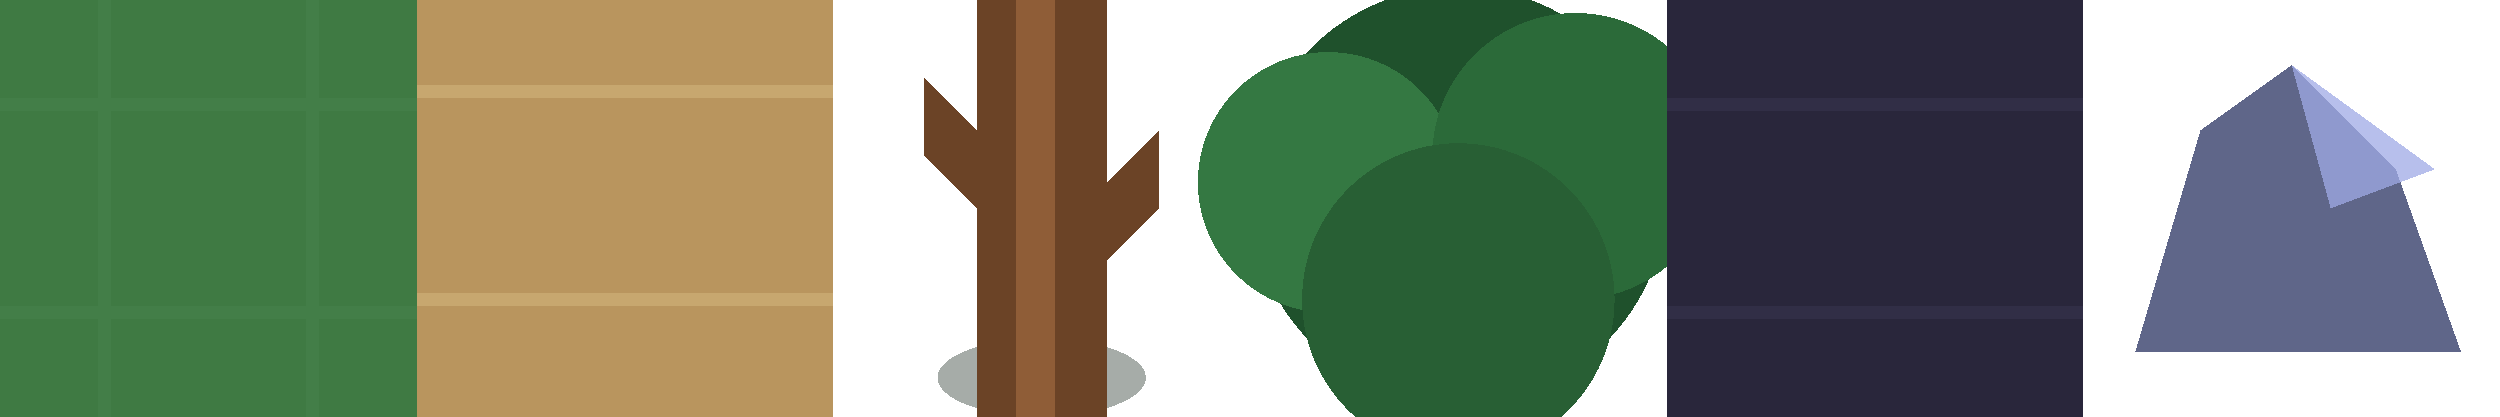
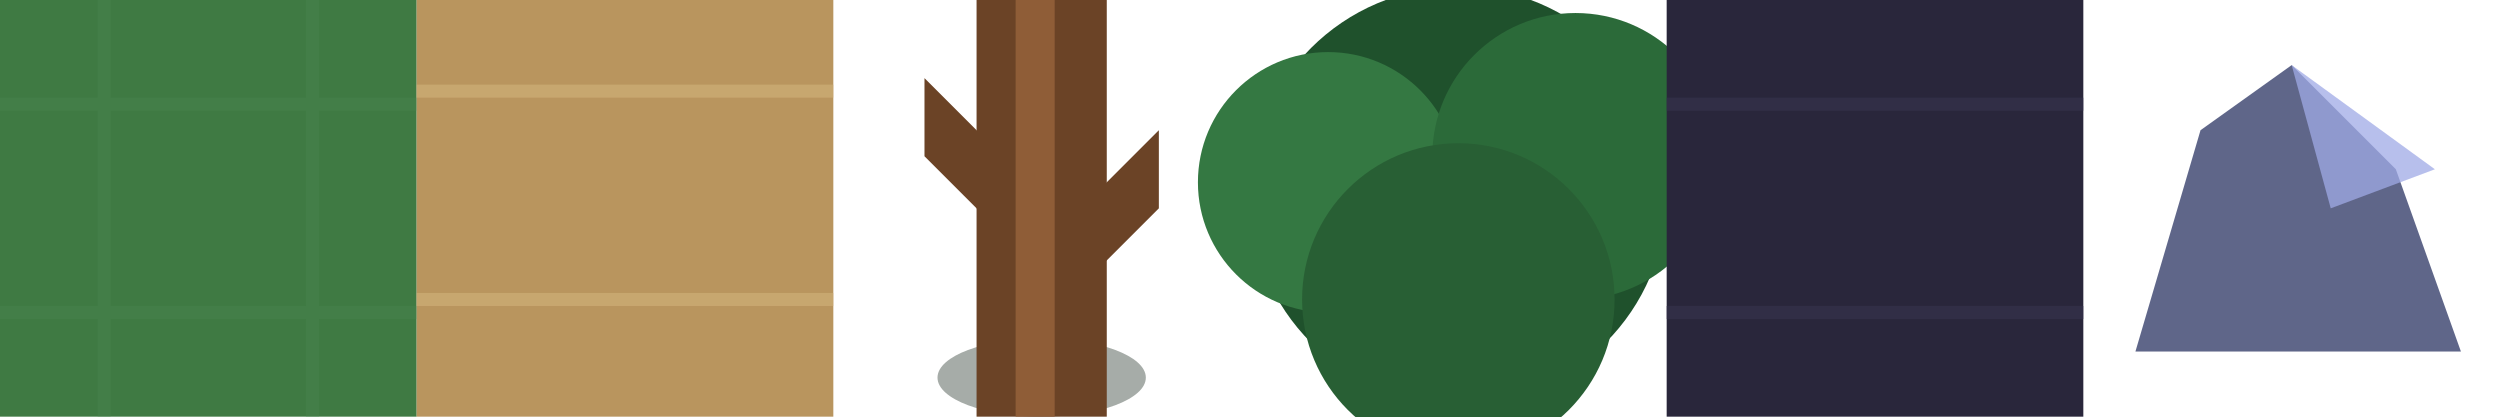
- <svg xmlns="http://www.w3.org/2000/svg" width="192" height="32" viewBox="0 0 192 32" shape-rendering="crispEdges">
+ <svg xmlns="http://www.w3.org/2000/svg" width="192" height="32" viewBox="0 0 192 32">
  <rect width="32" height="32" fill="#3f7a43" />
  <path d="M0 8h32M0 24h32M8 0v32M24 0v32" stroke="#4b8750" opacity=".35" />
  <rect x="32" width="32" height="32" fill="#b9955e" />
  <path d="M32 7h32M32 23h32" stroke="#d1b27a" opacity=".6" />
  <rect x="64" width="32" height="32" fill="none" />
  <ellipse cx="80" cy="29" rx="8" ry="3" fill="#152419" opacity=".38" />
  <path d="M75 32V0h10v32z" fill="#6b4326" />
  <path d="M78 32V0h3v32z" fill="#93603a" opacity=".88" />
  <path d="M84 15l5-5v6l-5 5zM76 11l-5-5v6l5 5z" fill="#6b4326" />
  <rect x="96" width="32" height="32" fill="none" />
  <circle cx="112" cy="15" r="16" fill="#1f512c" />
  <circle cx="102" cy="14" r="10" fill="#347842" />
  <circle cx="121" cy="12" r="11" fill="#2b6a39" />
  <circle cx="112" cy="23" r="12" fill="#285f34" />
  <rect x="128" width="32" height="32" fill="#29263b" />
  <path d="M128 8h32M128 24h32" stroke="#37334d" opacity=".6" />
  <rect x="160" width="32" height="32" fill="none" />
  <path d="M164 27l5-17 7-5 8 8 5 14z" fill="#5f6689" />
  <path d="M176 5l3 11 8-3" fill="#9fa9e6" opacity=".75" />
</svg>
